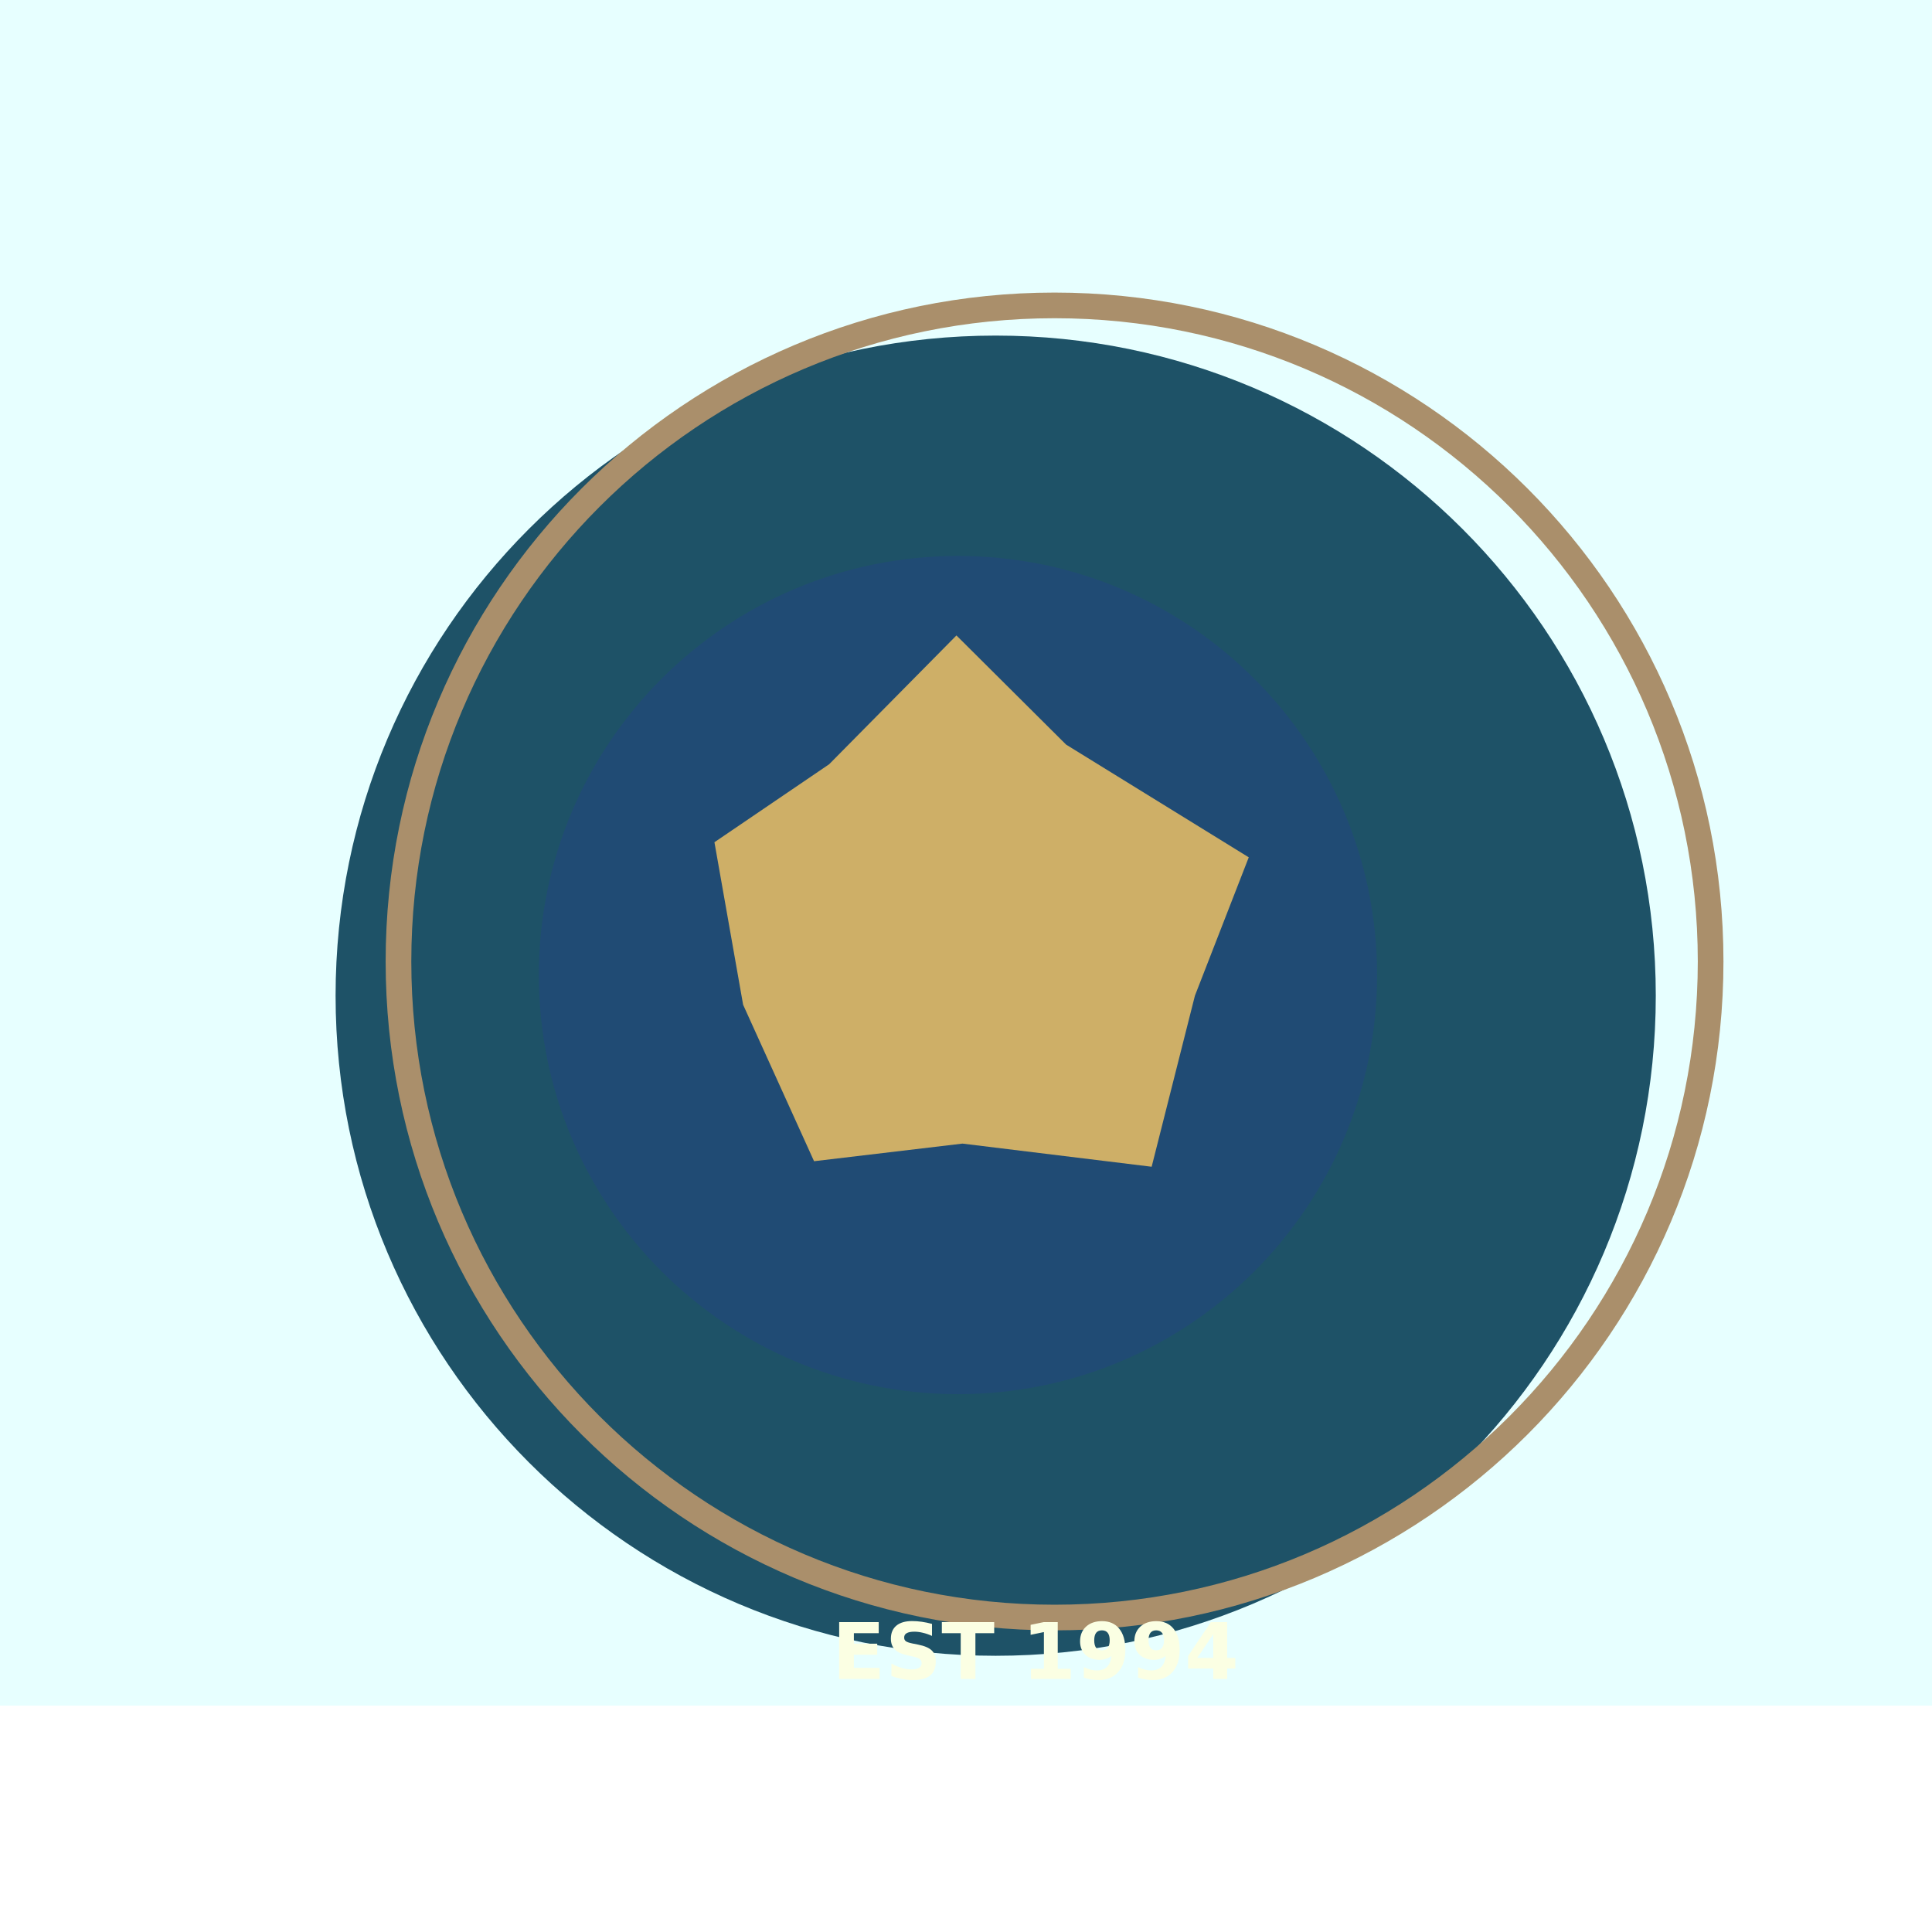
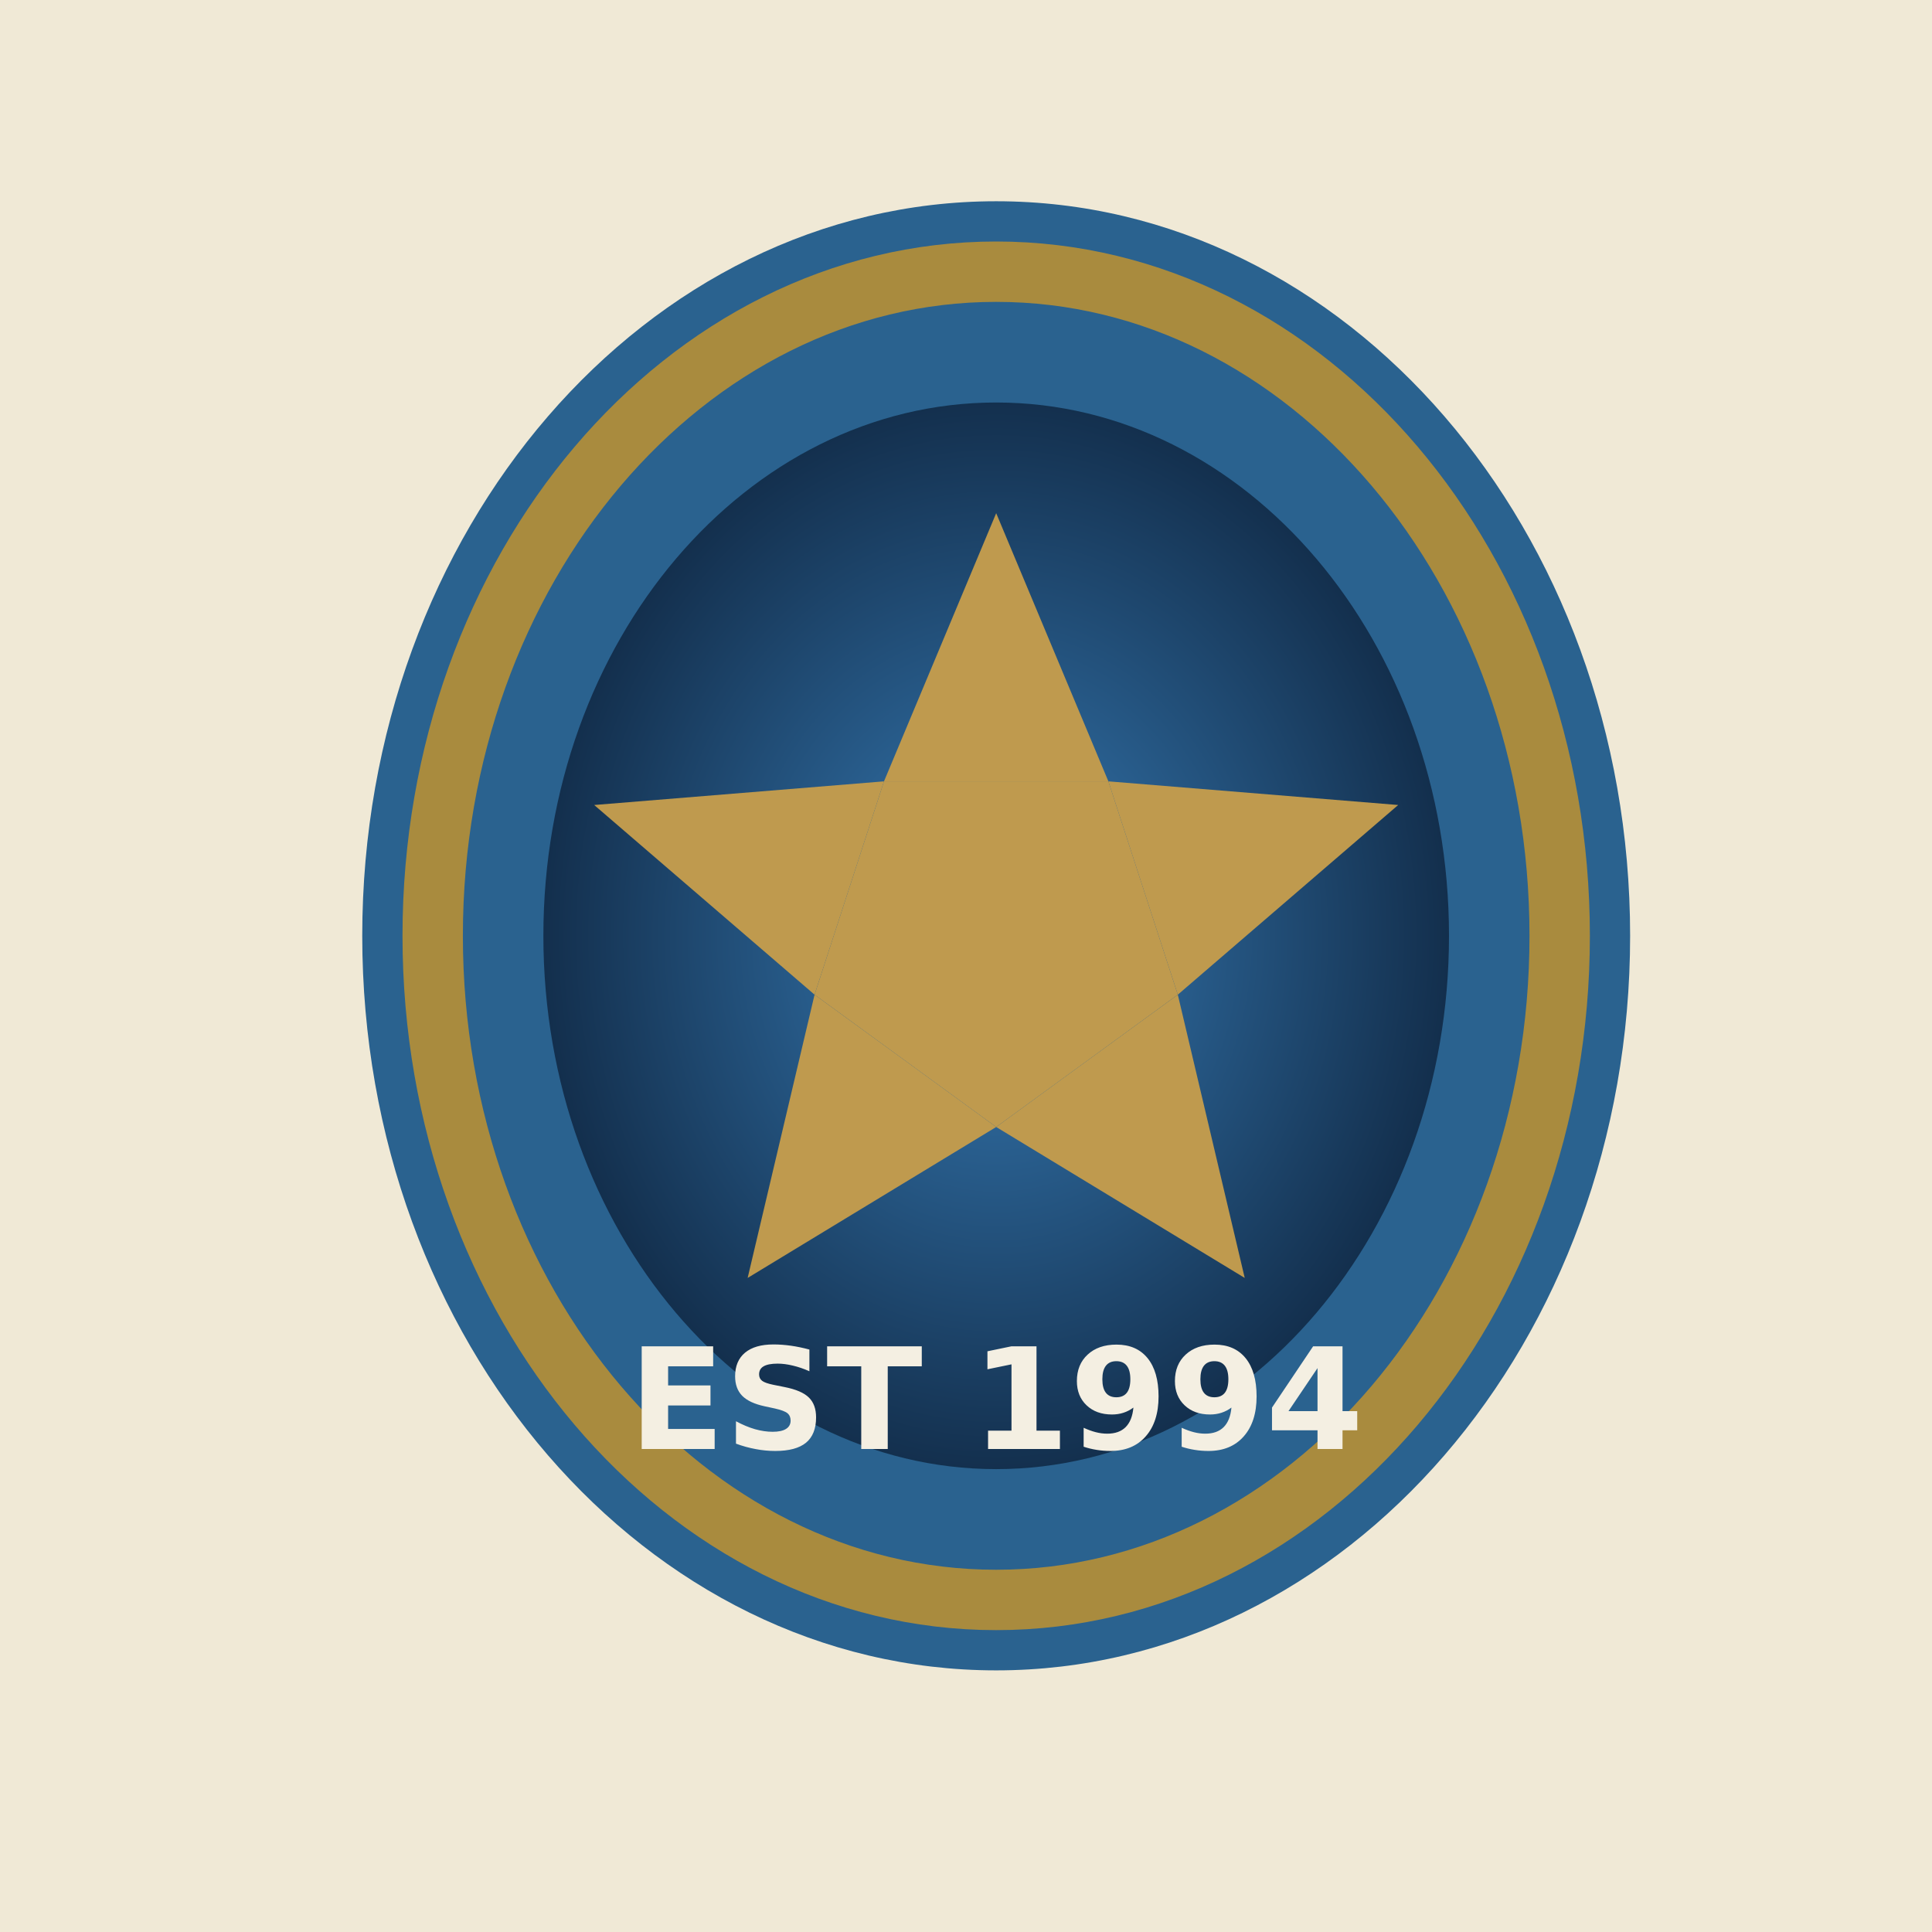
<svg xmlns="http://www.w3.org/2000/svg" viewBox="0 0 384 384">
-   <rect width="430.5" height="339.0" fill="#e7ffff" />
-   <g id="rings">
-     <circle cx="197.9" cy="197.9" r="131.2" fill="#1e5267" />
-     <circle cx="209.6" cy="191.1" r="130.4" fill="none" stroke="#aa8f6b" stroke-width="5.1" />
-     <circle cx="190.4" cy="193.8" r="83.3" fill="#204b74" />
-   </g>
-   <g id="star">
-     <path d="M190.1 126.3 L164.8 151.9 L142.0 167.4 L147.7 199.7 L161.8 230.8 L191.3 227.3 L228.9 231.9 L237.5 197.9 L248.2 170.4 L211.9 148.0 Z" fill="#ceaf67" />
-   </g>
-   <g id="text">
-     <text x="205.8" y="333.7" font-family="DejaVu Sans" font-size="15.5" font-weight="bold" text-anchor="middle" fill="#fbffe3">EST 1994</text>
-   </g>
+   <defs>
+     <radialGradient id="plate" cx="0.5" cy="0.5" r="0.5">
+       <stop offset="0.3" stop-color="#2c6597" />
+       <stop offset="1" stop-color="#132f4d" />
+     </radialGradient>
+   </defs>
+   <rect x="0" y="0" width="384" height="384" fill="#f0e9d6" />
+   <ellipse cx="198" cy="186" rx="126" ry="146" fill="#2a628f" />
+   <ellipse cx="198" cy="186" rx="112" ry="132" fill="none" stroke="#a98b3e" stroke-width="12" />
+   <ellipse cx="198" cy="186" rx="90" ry="106" fill="url(#plate)" />
+   <text x="198" y="288" font-family="DejaVu Sans" font-size="28" font-weight="bold" text-anchor="middle" fill="#f4efe2">EST 1994</text>
+   <path d="M175.7 155.3 L161.9 197.7 L198 224 L234.1 197.7 L220.3 155.3 Z" fill="#bf9a4e" />
+   <path d="M220.3 155.3 L198 102 L175.7 155.3 Z" fill="#bf9a4e" />
+   <path d="M175.7 155.3 L118.1 160 L161.9 197.7 Z" fill="#bf9a4e" />
+   <path d="M161.9 197.7 L148.6 254 L198 224 Z" fill="#bf9a4e" />
+   <path d="M198 224 L247.4 254 L234.1 197.7 Z" fill="#bf9a4e" />
+   <path d="M234.1 197.7 L277.9 160 L220.3 155.3 Z" fill="#bf9a4e" />
</svg>
